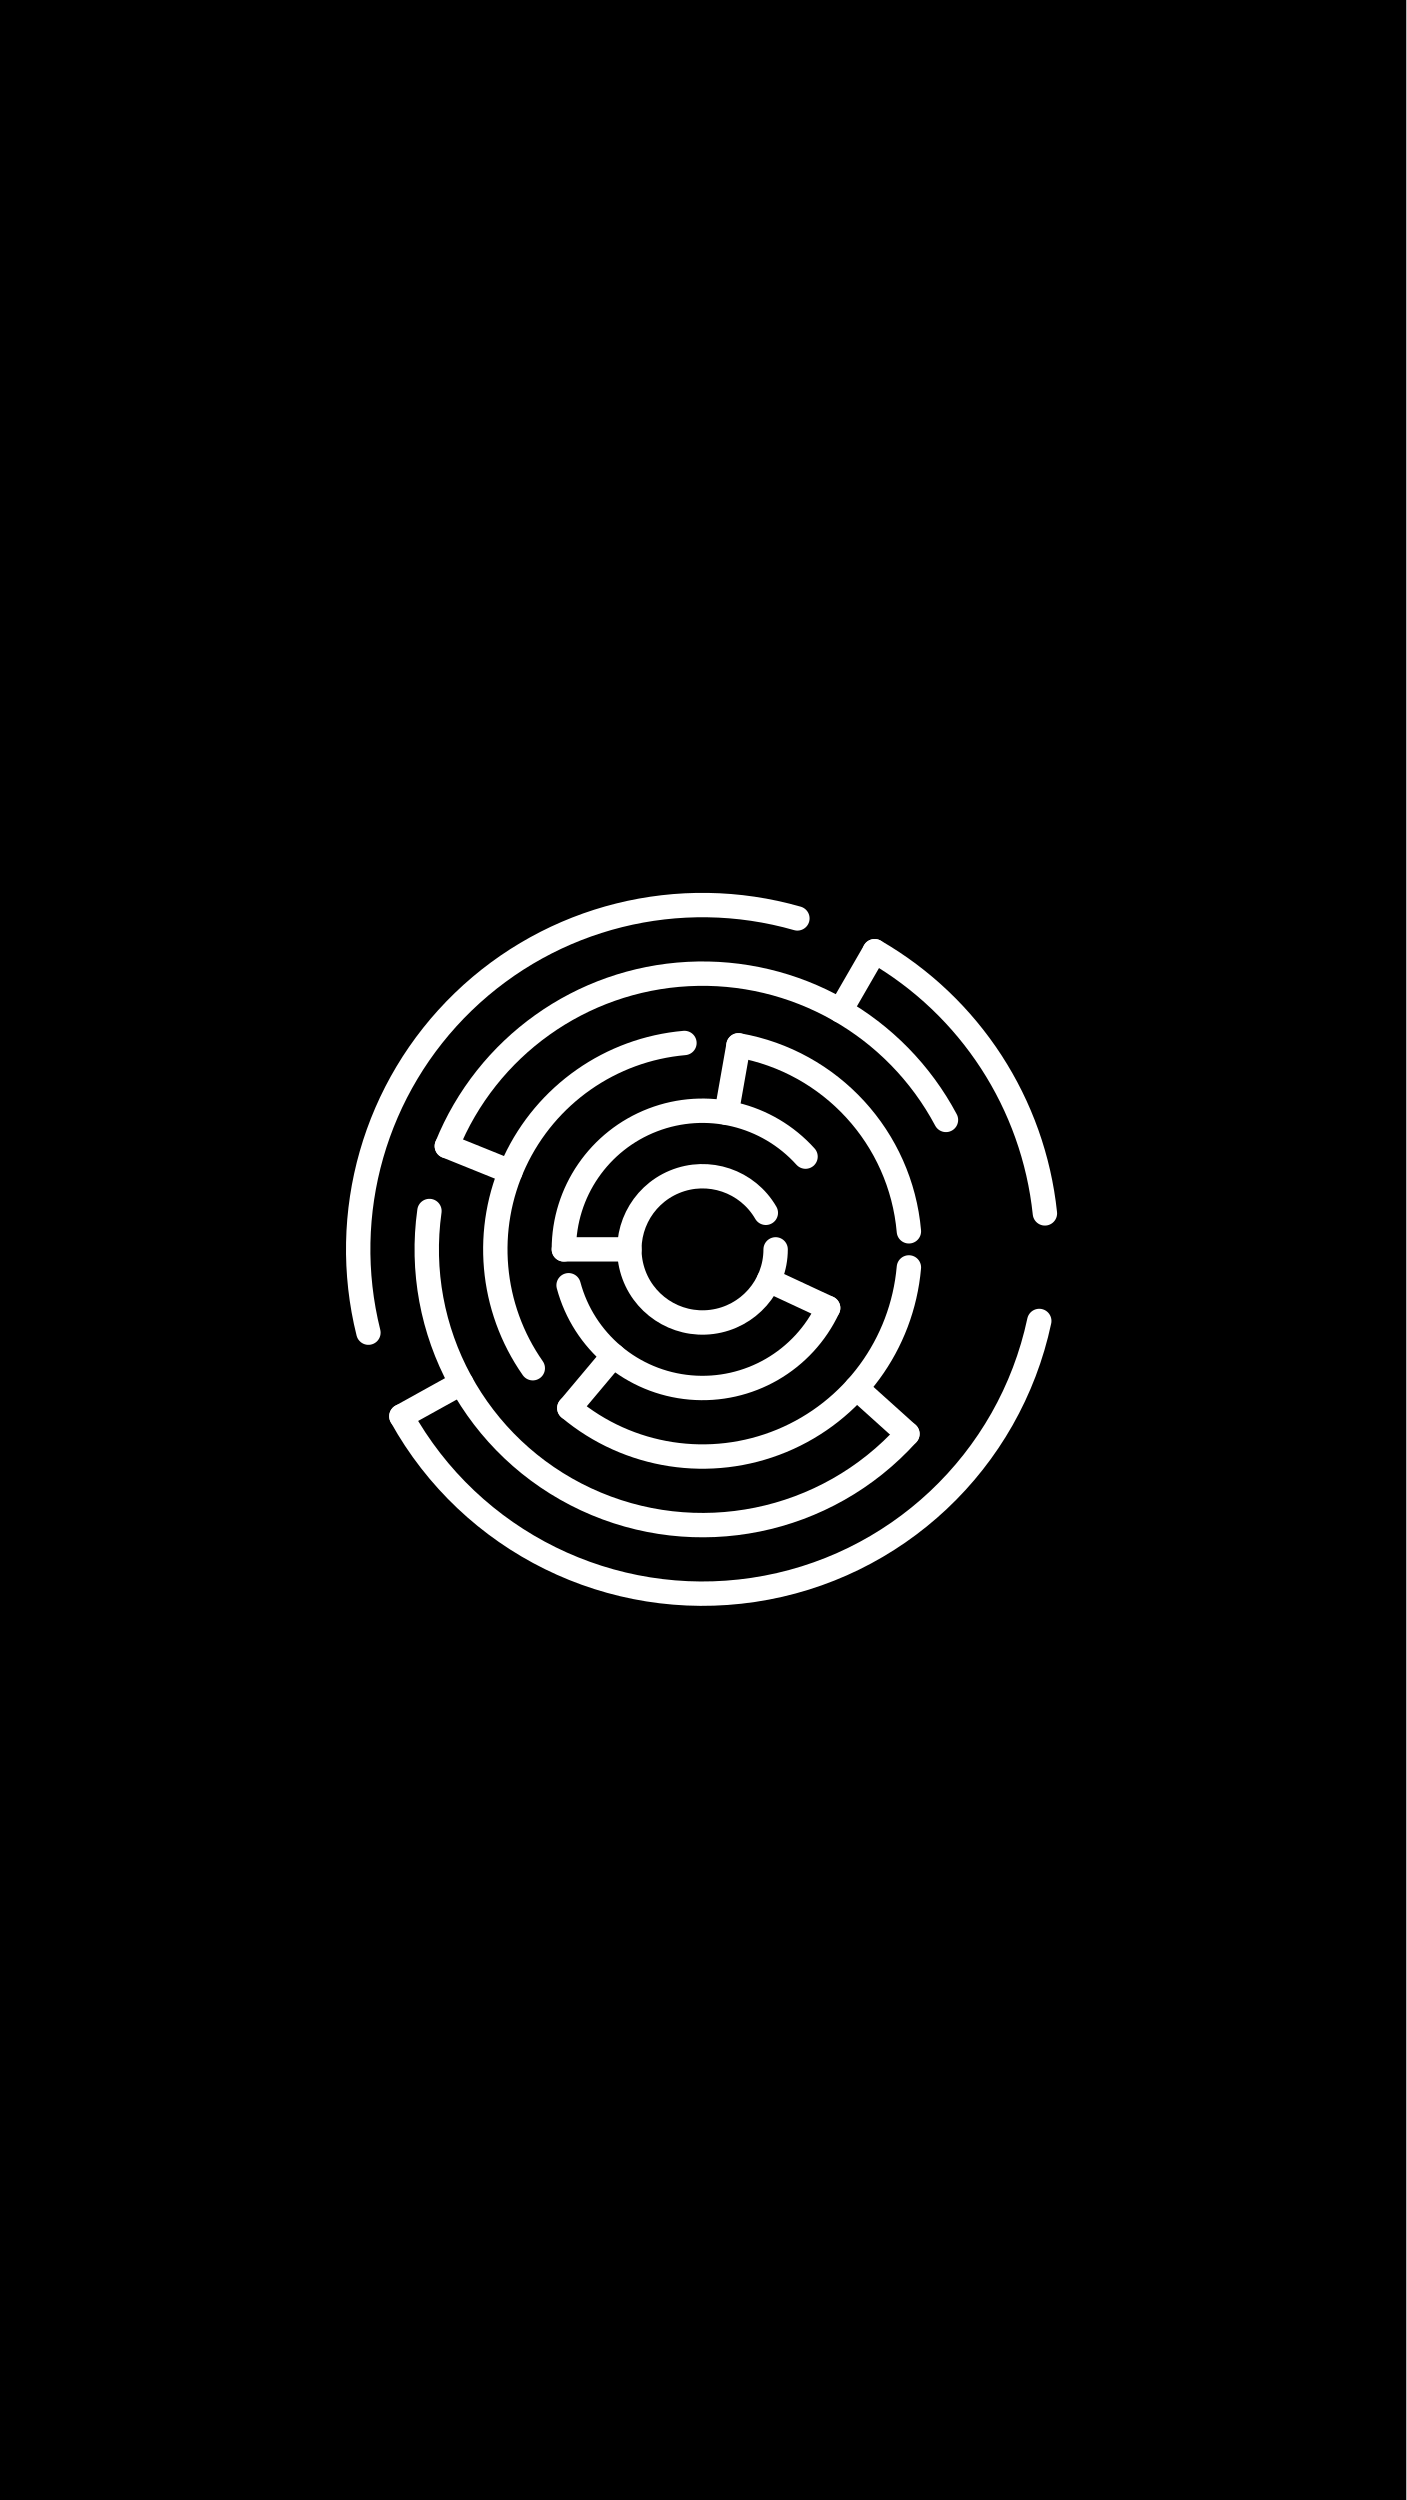
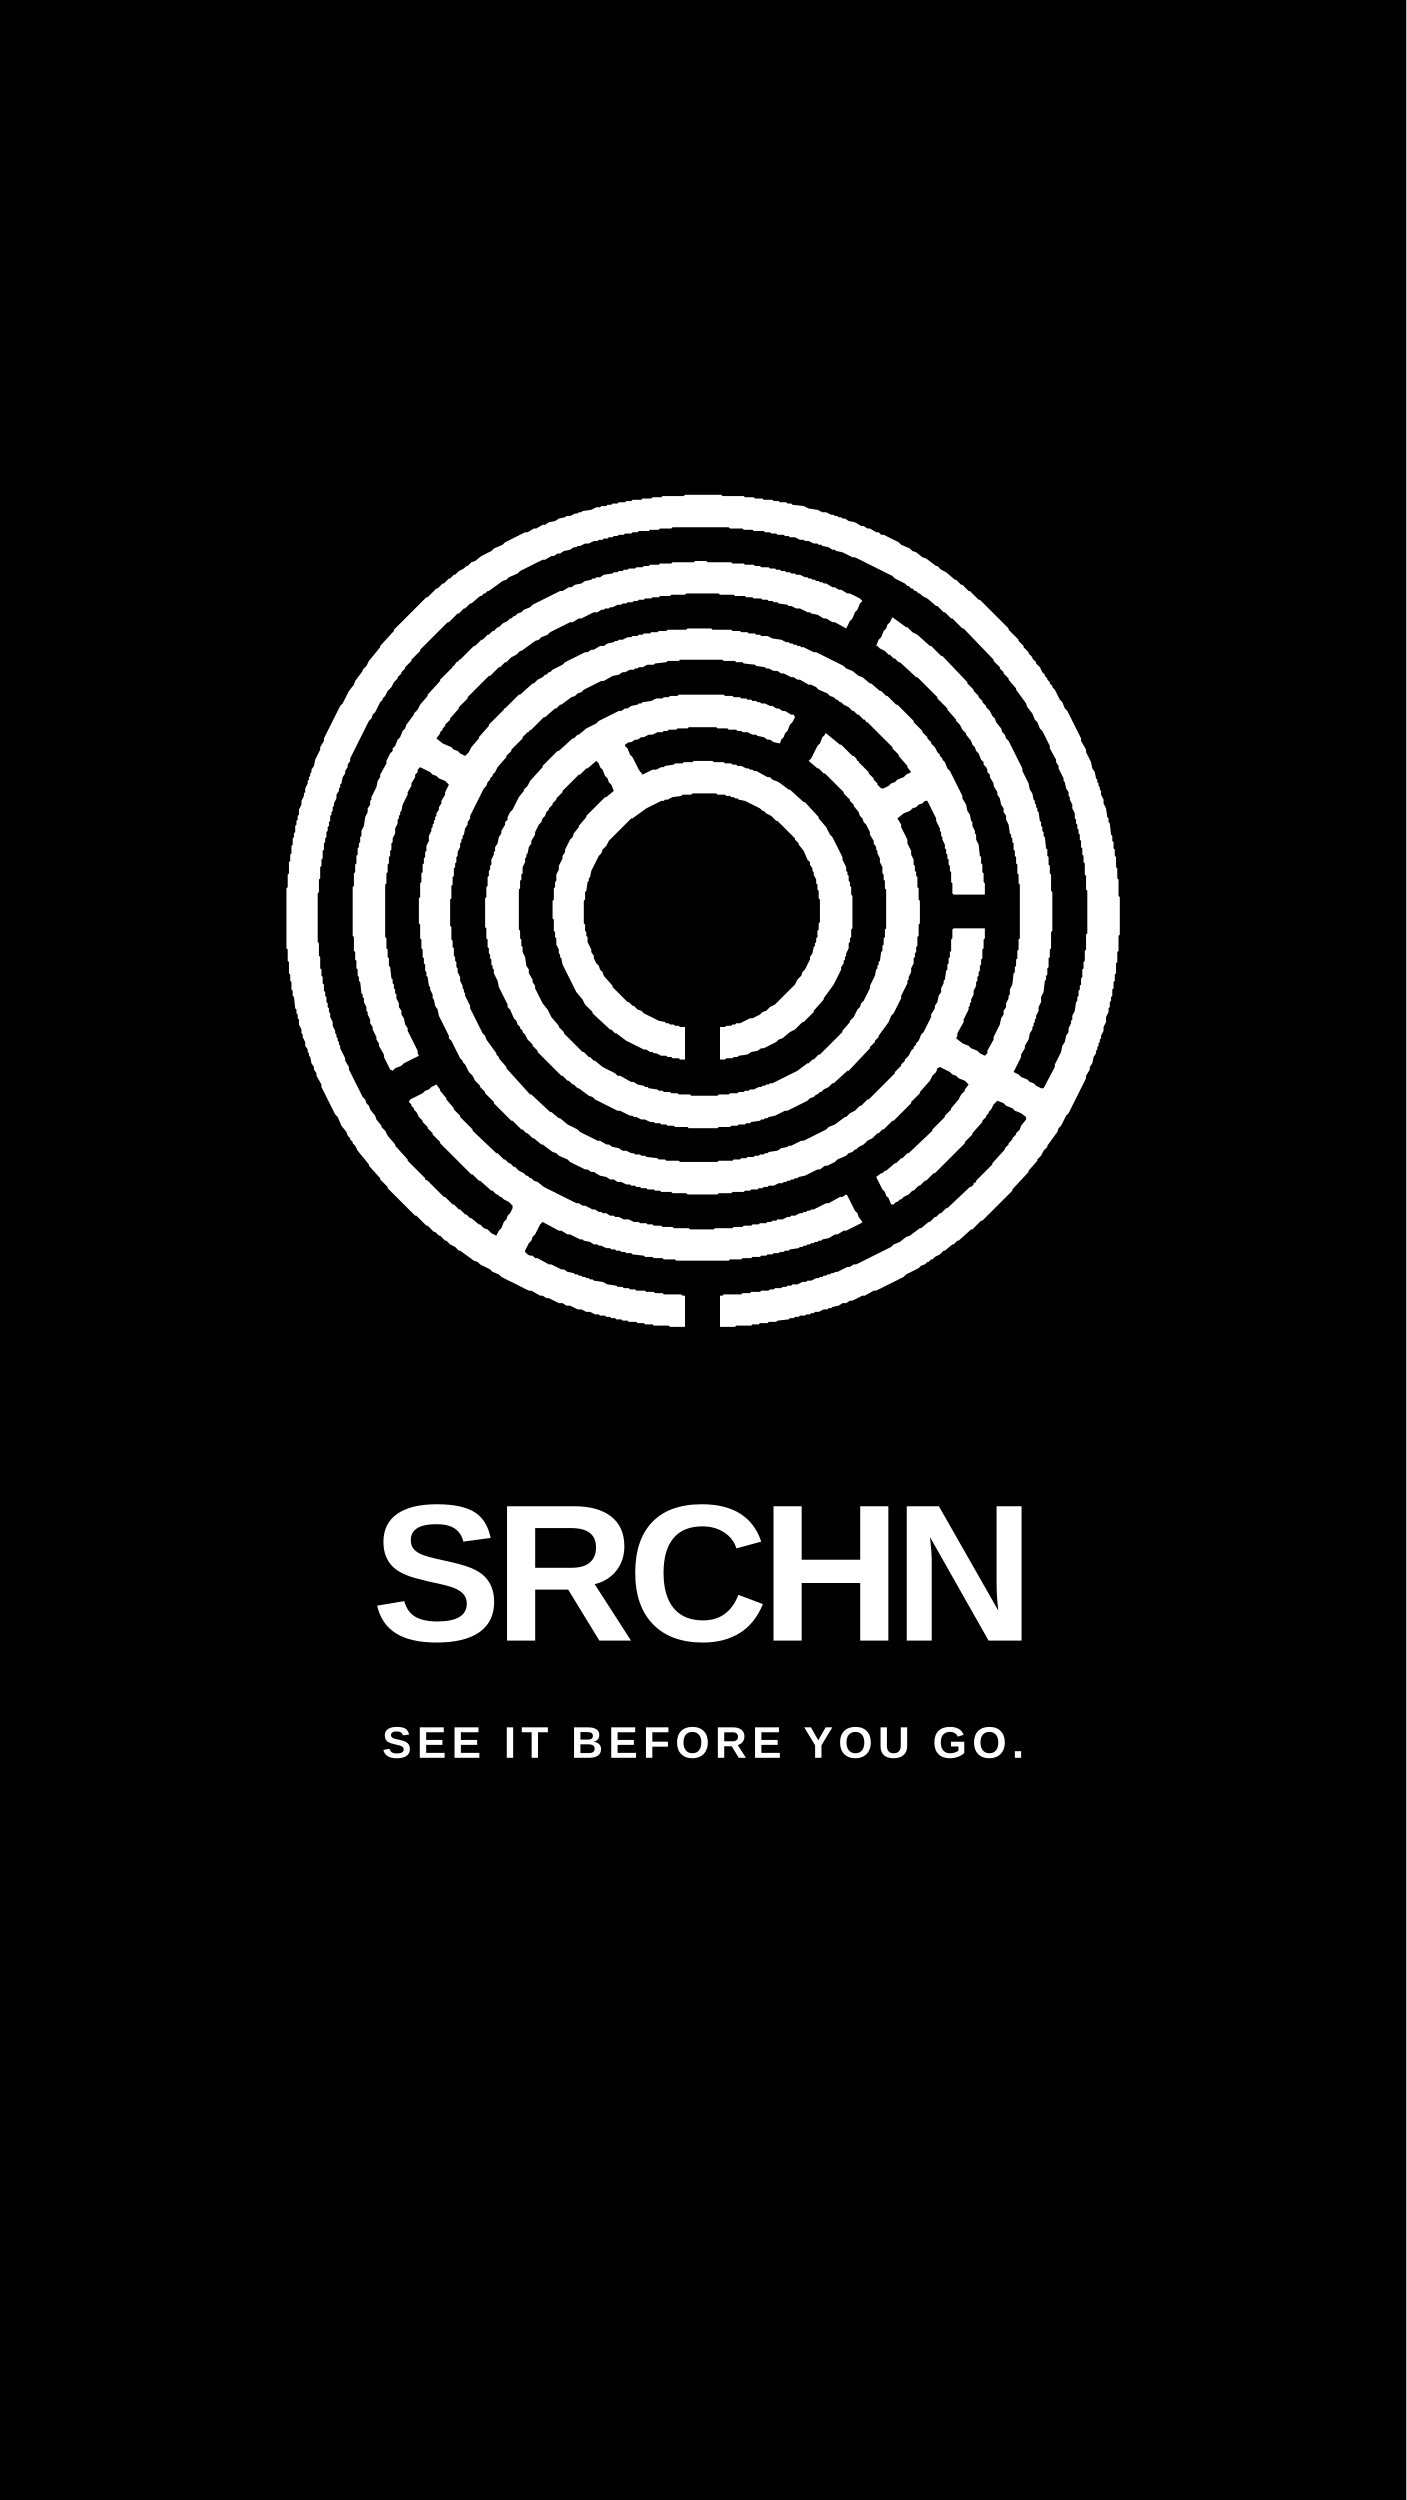
- <svg xmlns="http://www.w3.org/2000/svg" viewBox="0 0 1080 1920" width="1080" height="1920">
+ <svg xmlns="http://www.w3.org/2000/svg" width="1080" height="1920" viewBox="0 0 1080 1920">
  <rect width="1080" height="1920" fill="#000000" />
-   <g fill="none" stroke="#FFFFFF" stroke-width="16" stroke-linecap="round" stroke-linejoin="round" transform="translate(240 660) scale(1.17)">
-     <path d="M477.06,302.99 A226,226 0 0 1 58.34,365.57" />
-     <path d="M36.71,310.67 A226,226 0 0 1 318.29,38.75" />
-     <path d="M369.00,60.28 A226,226 0 0 1 480.76,232.38" />
-     <path d="M390.51,377.11 A181,181 0 0 1 76.76,230.81" />
-     <path d="M88.18,188.20 A181,181 0 0 1 415.81,171.03" />
-     <path d="M391.48,267.85 A136,136 0 0 1 168.58,360.18" />
-     <path d="M144.60,334.01 A136,136 0 0 1 244.15,120.52" />
-     <path d="M279.62,122.07 A136,136 0 0 1 391.48,244.15" />
-     <path d="M338.47,294.46 A91,91 0 0 1 168.10,279.55" />
-     <path d="M165.00,256.00 A91,91 0 0 1 323.63,195.11" />
-     <path d="M304.00,256.00 A48,48 0 1 1 297.57,232.00" />
-     <path d="M97.69,343.75 L58.34,365.57" />
-     <path d="M346.50,99.25 L369.00,60.28" />
-     <path d="M357.07,347.00 L390.51,377.11" />
-     <path d="M129.90,205.05 L88.18,188.20" />
-     <path d="M197.51,325.71 L168.58,360.18" />
-     <path d="M271.80,166.38 L279.62,122.07" />
-     <path d="M299.50,276.29 L338.47,294.46" />
-     <path d="M208.00,256.00 L165.00,256.00" />
+   <g transform="translate(220 380) scale(0.9595202)" fill="#FFFFFF" fill-rule="evenodd">
+     <path d="M301,1 L300,2 L293,2 L292,3 L285,3 L284,4 L277,4 L276,5 L272,5 L271,6 L266,6 L265,7 L261,7 L260,8 L257,8 L256,9 L252,9 L251,10 L248,10 L244,12 L237,13 L236,14 L234,14 L233,15 L231,15 L227,17 L224,17 L223,18 L218,19 L215,21 L210,22 L207,24 L205,24 L200,27 L198,27 L193,30 L191,30 L175,38 L173,40 L166,43 L164,45 L156,49 L151,53 L148,54 L145,57 L144,57 L142,59 L138,61 L135,64 L134,64 L131,67 L130,67 L126,71 L125,71 L121,75 L120,75 L113,82 L112,82 L86,108 L86,109 L75,121 L75,122 L66,133 L64,137 L61,140 L61,141 L55,149 L54,152 L50,157 L45,167 L43,169 L30,195 L30,197 L27,202 L27,204 L23,212 L22,217 L20,220 L20,222 L19,223 L19,225 L18,226 L18,228 L17,229 L17,231 L15,235 L15,238 L14,239 L14,241 L12,245 L12,248 L10,252 L10,256 L9,257 L9,260 L8,261 L8,264 L7,265 L7,270 L6,271 L6,274 L5,275 L5,280 L4,281 L4,287 L3,288 L3,293 L2,294 L2,303 L1,304 L1,314 L0,315 L0,363 L1,364 L1,373 L2,374 L2,383 L3,384 L3,389 L4,390 L4,396 L5,397 L5,401 L6,402 L7,411 L8,412 L8,415 L9,416 L9,419 L10,420 L10,424 L12,428 L12,431 L13,432 L13,434 L15,438 L15,441 L17,444 L17,446 L18,447 L18,449 L19,450 L20,455 L22,458 L22,460 L24,463 L24,465 L28,472 L28,474 L39,496 L41,498 L44,505 L48,510 L49,513 L51,515 L51,516 L53,518 L53,519 L55,521 L57,525 L66,536 L66,537 L75,547 L75,548 L81,554 L81,555 L103,577 L104,577 L112,585 L113,585 L118,590 L119,590 L122,593 L123,593 L127,597 L128,597 L131,600 L135,602 L138,605 L139,605 L150,613 L153,614 L155,616 L163,620 L165,622 L170,624 L172,626 L194,637 L196,637 L203,641 L205,641 L208,643 L210,643 L218,647 L221,647 L224,649 L227,649 L233,652 L236,652 L240,654 L243,654 L247,656 L250,656 L251,657 L255,657 L256,658 L259,658 L260,659 L263,659 L264,660 L268,660 L269,661 L273,661 L274,662 L280,662 L281,663 L286,663 L287,664 L293,664 L294,665 L306,665 L307,666 L319,666 L319,641 L317,641 L316,640 L302,640 L301,639 L295,639 L294,638 L288,638 L287,637 L280,637 L279,636 L275,636 L274,635 L270,635 L269,634 L265,634 L264,633 L257,632 L253,630 L246,629 L245,628 L243,628 L242,627 L240,627 L239,626 L237,626 L236,625 L234,625 L233,624 L231,624 L230,623 L225,622 L222,620 L220,620 L212,616 L210,616 L201,611 L199,611 L197,609 L195,609 L193,608 L191,606 L191,605 L194,599 L196,597 L197,594 L199,592 L203,584 L205,582 L218,589 L220,589 L225,592 L227,592 L235,596 L237,596 L238,597 L243,598 L246,600 L249,600 L250,601 L252,601 L256,603 L259,603 L260,604 L263,604 L264,605 L267,605 L268,606 L271,606 L272,607 L276,607 L277,608 L286,609 L287,610 L293,610 L294,611 L301,611 L302,612 L311,612 L312,613 L354,613 L355,612 L364,612 L365,611 L372,611 L373,610 L379,610 L380,609 L384,609 L385,608 L389,608 L390,607 L394,607 L395,606 L398,606 L399,605 L402,605 L403,604 L410,603 L411,602 L413,602 L414,601 L416,601 L417,600 L419,600 L420,599 L422,599 L423,598 L425,598 L426,597 L428,597 L429,596 L434,595 L439,592 L441,592 L446,589 L448,589 L460,583 L461,582 L458,578 L457,575 L455,573 L449,561 L448,560 L445,562 L443,562 L434,567 L432,567 L422,572 L420,572 L419,573 L417,573 L416,574 L414,574 L413,575 L411,575 L407,577 L404,577 L403,578 L401,578 L397,580 L393,580 L392,581 L389,581 L388,582 L385,582 L384,583 L379,583 L378,584 L373,584 L372,585 L366,585 L365,586 L358,586 L357,587 L343,587 L342,588 L323,588 L322,587 L310,587 L309,586 L301,586 L300,585 L294,585 L293,584 L289,584 L288,583 L283,583 L282,582 L278,582 L274,580 L270,580 L266,578 L263,578 L262,577 L259,577 L256,575 L253,575 L252,574 L250,574 L247,572 L245,572 L239,569 L237,569 L234,567 L232,567 L206,554 L201,550 L198,549 L196,547 L195,547 L193,545 L192,545 L190,543 L186,541 L183,538 L182,538 L179,535 L178,535 L175,532 L174,532 L169,527 L168,527 L149,509 L149,508 L139,498 L139,497 L134,492 L134,491 L128,484 L128,483 L123,477 L123,476 L120,472 L116,474 L114,476 L111,477 L109,479 L99,484 L98,486 L100,488 L100,489 L102,491 L102,492 L104,494 L106,498 L109,501 L109,502 L113,506 L113,507 L117,511 L117,512 L123,518 L123,519 L148,544 L149,544 L154,549 L155,549 L164,557 L165,557 L168,560 L169,560 L171,562 L172,562 L174,564 L178,566 L181,569 L181,571 L179,575 L177,577 L176,580 L174,582 L172,587 L170,589 L168,593 L164,591 L161,588 L158,587 L155,584 L154,584 L148,579 L147,579 L144,576 L143,576 L139,572 L138,572 L134,568 L133,568 L127,562 L126,562 L113,549 L111,548 L111,547 L97,533 L97,532 L87,521 L87,520 L81,513 L79,509 L76,506 L76,505 L72,500 L71,497 L67,492 L66,489 L64,487 L63,484 L61,482 L50,460 L50,458 L47,453 L47,451 L43,443 L43,441 L42,440 L42,438 L41,437 L41,435 L40,434 L40,432 L39,431 L39,429 L37,425 L37,422 L35,418 L35,415 L34,414 L34,411 L33,410 L33,407 L32,406 L32,402 L31,401 L31,398 L30,397 L30,392 L29,391 L29,386 L28,385 L28,380 L27,379 L27,370 L26,369 L26,359 L25,358 L25,319 L26,318 L26,308 L27,307 L27,298 L28,297 L28,292 L29,291 L29,285 L30,284 L30,279 L31,278 L31,275 L32,274 L32,270 L33,269 L33,266 L34,265 L34,262 L35,261 L35,257 L36,256 L36,254 L37,253 L37,250 L38,249 L38,247 L40,243 L40,240 L42,237 L42,235 L43,234 L43,232 L44,231 L45,226 L47,223 L47,221 L49,218 L49,216 L51,213 L51,211 L66,181 L68,179 L69,176 L71,174 L75,166 L77,164 L77,163 L79,161 L81,157 L84,154 L86,150 L89,147 L89,146 L92,143 L92,142 L95,139 L95,138 L100,133 L100,132 L107,125 L107,124 L129,102 L130,102 L137,95 L138,95 L142,91 L143,91 L147,87 L148,87 L155,81 L156,81 L158,79 L159,79 L161,77 L162,77 L173,69 L176,68 L178,66 L185,63 L187,61 L205,52 L207,52 L212,49 L214,49 L217,47 L219,47 L222,45 L227,44 L230,42 L232,42 L233,41 L235,41 L239,39 L242,39 L246,37 L249,37 L250,36 L253,36 L254,35 L257,35 L258,34 L261,34 L262,33 L265,33 L266,32 L270,32 L271,31 L276,31 L277,30 L281,30 L282,29 L290,29 L291,28 L298,28 L299,27 L308,27 L309,26 L354,26 L355,27 L365,27 L366,28 L373,28 L374,29 L382,29 L383,30 L387,30 L388,31 L392,31 L393,32 L398,32 L399,33 L402,33 L403,34 L407,34 L411,36 L414,36 L415,37 L418,37 L422,39 L425,39 L426,40 L428,40 L429,41 L434,42 L437,44 L439,44 L440,45 L445,46 L453,50 L455,50 L485,65 L487,67 L495,71 L497,73 L498,73 L500,75 L501,75 L503,77 L504,77 L506,79 L507,79 L509,81 L513,83 L520,89 L521,89 L526,94 L527,94 L532,99 L533,99 L541,107 L542,107 L566,132 L566,133 L571,138 L571,139 L574,142 L574,143 L578,147 L578,148 L584,155 L584,156 L592,167 L593,170 L597,175 L599,180 L601,182 L603,187 L605,189 L611,201 L611,203 L616,212 L616,214 L618,217 L618,219 L622,227 L622,229 L623,230 L624,235 L626,238 L626,241 L627,242 L627,244 L629,248 L629,251 L631,255 L631,259 L632,260 L632,263 L633,264 L633,267 L634,268 L634,271 L635,272 L635,276 L636,277 L636,282 L637,283 L637,288 L638,289 L638,294 L639,295 L639,304 L640,305 L640,316 L641,317 L641,351 L640,352 L640,364 L639,365 L639,373 L638,374 L638,379 L637,380 L637,386 L636,387 L636,392 L635,393 L635,396 L634,397 L634,401 L633,402 L633,405 L632,406 L631,413 L629,417 L629,420 L628,421 L628,423 L626,427 L626,430 L624,433 L623,438 L621,441 L620,446 L615,456 L615,458 L606,475 L604,475 L600,473 L598,471 L595,470 L593,468 L588,466 L586,464 L582,462 L588,450 L588,448 L591,443 L591,441 L594,436 L595,431 L597,428 L597,426 L598,425 L598,423 L599,422 L599,420 L600,419 L600,417 L602,413 L602,410 L604,406 L604,402 L606,398 L607,389 L608,388 L608,385 L609,384 L609,379 L610,378 L610,371 L611,370 L611,364 L612,363 L612,350 L613,349 L613,318 L612,317 L612,304 L611,303 L611,297 L610,296 L610,290 L609,289 L609,284 L608,283 L607,274 L606,273 L606,270 L605,269 L605,266 L604,265 L604,262 L603,261 L602,254 L601,253 L601,251 L600,250 L600,248 L599,247 L599,245 L598,244 L597,239 L595,236 L594,231 L589,221 L589,219 L578,197 L576,195 L575,192 L573,190 L572,187 L568,182 L567,179 L565,177 L563,173 L560,170 L560,169 L557,166 L557,165 L554,162 L554,161 L550,157 L550,156 L545,151 L545,150 L525,129 L524,129 L516,121 L515,121 L505,112 L501,110 L497,106 L496,106 L485,98 L483,102 L481,104 L480,107 L478,109 L476,114 L474,116 L472,121 L473,121 L475,123 L479,125 L482,128 L483,128 L486,131 L487,131 L490,134 L491,134 L504,146 L505,146 L521,162 L521,163 L529,171 L529,172 L536,180 L536,181 L539,184 L541,188 L544,191 L544,192 L548,197 L549,200 L551,202 L552,205 L554,207 L556,212 L558,214 L558,216 L560,218 L561,220 L561,222 L563,224 L563,226 L566,231 L566,233 L569,238 L569,240 L571,243 L572,248 L574,251 L574,254 L576,257 L576,260 L578,264 L579,271 L580,272 L580,274 L581,275 L581,278 L582,279 L582,284 L583,285 L583,289 L584,290 L584,295 L585,296 L585,303 L586,304 L586,311 L587,312 L587,355 L586,356 L586,364 L585,365 L585,371 L584,372 L584,377 L583,378 L583,382 L582,383 L581,392 L579,396 L579,400 L578,401 L578,403 L576,407 L576,410 L574,413 L574,416 L572,419 L571,424 L566,434 L566,436 L561,445 L561,447 L559,449 L555,447 L553,445 L548,443 L546,441 L541,439 L536,435 L537,433 L537,431 L542,422 L542,420 L546,412 L546,410 L547,409 L547,407 L548,406 L548,404 L550,400 L550,397 L552,393 L552,390 L553,389 L553,386 L554,385 L554,382 L555,381 L555,377 L556,376 L556,372 L557,371 L557,364 L558,363 L558,356 L559,355 L559,347 L534,347 L533,348 L533,355 L532,356 L532,365 L531,366 L531,370 L530,371 L530,375 L529,376 L529,380 L528,381 L527,388 L526,389 L526,391 L524,395 L524,398 L522,401 L521,406 L519,409 L519,411 L516,416 L516,418 L510,430 L508,432 L506,437 L504,439 L504,440 L502,442 L502,443 L500,445 L498,449 L495,452 L495,453 L492,456 L492,457 L487,462 L487,463 L466,484 L465,484 L460,489 L459,489 L455,493 L451,495 L448,498 L447,498 L439,504 L434,506 L432,508 L414,517 L412,517 L404,521 L402,521 L401,522 L396,523 L393,525 L386,526 L385,527 L383,527 L382,528 L379,528 L378,529 L375,529 L374,530 L369,530 L368,531 L364,531 L363,532 L358,532 L357,533 L346,533 L345,534 L315,534 L314,533 L304,533 L303,532 L298,532 L297,531 L288,530 L287,529 L284,529 L283,528 L279,528 L278,527 L276,527 L272,525 L269,525 L266,523 L261,522 L258,520 L256,520 L251,517 L249,517 L235,510 L233,508 L225,504 L219,499 L218,499 L212,494 L211,494 L196,480 L195,480 L176,459 L176,458 L170,451 L170,450 L168,448 L168,447 L160,436 L159,433 L157,431 L147,411 L147,409 L143,401 L143,399 L142,398 L142,396 L141,395 L141,393 L139,389 L139,386 L137,382 L137,379 L136,378 L136,374 L135,373 L135,370 L134,369 L134,363 L133,362 L133,357 L132,356 L132,346 L131,345 L131,324 L132,323 L132,313 L133,312 L133,306 L134,305 L134,299 L135,298 L135,295 L136,294 L136,290 L137,289 L137,286 L139,282 L139,279 L140,278 L140,276 L141,275 L141,273 L142,272 L143,267 L145,264 L145,262 L147,259 L147,257 L158,235 L160,233 L161,230 L163,228 L163,227 L165,225 L165,224 L167,222 L169,218 L176,210 L176,209 L180,205 L180,204 L189,195 L189,194 L193,190 L194,190 L194,189 L196,188 L206,178 L207,178 L215,171 L216,171 L219,168 L220,168 L228,162 L231,161 L233,159 L236,158 L238,156 L252,149 L254,149 L261,145 L266,144 L269,142 L271,142 L275,140 L278,140 L279,139 L281,139 L282,138 L285,138 L289,136 L294,136 L295,135 L304,134 L305,133 L314,133 L315,132 L349,132 L350,133 L359,133 L360,134 L365,134 L366,135 L375,136 L376,137 L383,138 L384,139 L386,139 L390,141 L393,141 L396,143 L398,143 L404,146 L406,146 L409,148 L411,148 L418,152 L420,152 L424,154 L426,156 L433,159 L435,161 L438,162 L440,164 L441,164 L443,166 L444,166 L446,168 L450,170 L453,173 L454,173 L457,176 L458,176 L462,180 L463,180 L464,182 L465,182 L485,202 L485,203 L490,208 L490,209 L497,217 L497,218 L500,222 L496,224 L494,226 L489,228 L487,230 L484,231 L482,233 L478,235 L476,235 L473,232 L473,231 L470,228 L470,227 L466,223 L466,222 L458,214 L458,213 L457,213 L456,211 L454,209 L453,209 L444,200 L443,200 L432,191 L431,191 L431,192 L429,194 L427,199 L425,201 L420,211 L418,213 L425,219 L426,219 L430,223 L431,223 L446,238 L446,239 L451,244 L451,245 L454,248 L454,249 L458,254 L459,257 L461,259 L462,262 L464,264 L467,270 L467,272 L470,277 L470,279 L472,282 L472,284 L473,285 L473,287 L475,291 L475,294 L477,298 L477,303 L478,304 L478,308 L479,309 L479,315 L480,316 L480,347 L479,348 L479,354 L478,355 L478,360 L477,361 L477,365 L476,366 L475,373 L474,374 L474,376 L473,377 L473,379 L472,380 L471,385 L467,393 L467,395 L462,405 L460,407 L459,410 L457,412 L454,418 L451,421 L451,422 L445,429 L445,430 L427,448 L426,448 L422,452 L421,452 L418,455 L417,455 L409,461 L389,471 L387,471 L386,472 L384,472 L383,473 L381,473 L380,474 L378,474 L374,476 L371,476 L370,477 L367,477 L366,478 L362,478 L361,479 L355,479 L354,480 L346,480 L345,481 L324,481 L323,480 L314,480 L313,479 L308,479 L307,478 L302,478 L301,477 L298,477 L297,476 L290,475 L289,474 L287,474 L286,473 L281,472 L278,470 L276,470 L267,465 L265,465 L263,463 L253,458 L247,453 L246,453 L243,450 L242,450 L238,446 L237,446 L222,431 L222,430 L218,426 L218,425 L212,418 L209,412 L205,407 L199,395 L199,393 L197,390 L197,388 L194,383 L194,380 L192,377 L191,370 L189,366 L189,362 L188,361 L188,356 L187,355 L187,349 L186,348 L186,316 L187,315 L187,309 L188,308 L188,304 L189,303 L189,298 L191,294 L191,291 L192,290 L192,288 L193,287 L194,282 L196,279 L196,277 L199,272 L199,270 L202,264 L204,262 L205,259 L207,257 L208,254 L210,252 L210,251 L213,248 L213,247 L216,244 L216,243 L221,238 L221,237 L234,224 L235,224 L240,219 L241,219 L248,213 L250,215 L251,218 L253,220 L255,225 L257,227 L258,230 L260,232 L262,237 L256,242 L255,242 L240,257 L240,258 L234,265 L234,266 L230,271 L229,274 L227,276 L223,284 L223,286 L221,289 L221,291 L218,297 L218,300 L216,304 L216,309 L215,310 L215,314 L214,315 L214,324 L213,325 L213,339 L214,340 L214,349 L215,350 L215,354 L216,355 L216,360 L218,364 L218,367 L219,368 L219,370 L220,371 L221,376 L232,398 L237,404 L239,408 L245,414 L245,415 L259,428 L260,428 L263,431 L264,431 L272,437 L286,444 L288,444 L291,446 L293,446 L294,447 L296,447 L300,449 L304,449 L305,450 L308,450 L309,451 L314,451 L315,452 L319,452 L319,426 L315,426 L314,425 L311,425 L310,424 L307,424 L306,423 L304,423 L303,422 L298,421 L286,415 L284,413 L281,412 L278,409 L277,409 L274,406 L273,406 L261,394 L261,393 L254,385 L253,382 L251,380 L250,377 L248,375 L246,371 L246,369 L244,366 L244,364 L241,358 L241,354 L240,353 L240,350 L239,349 L239,344 L238,343 L238,325 L239,324 L239,318 L240,317 L241,310 L242,309 L242,307 L243,306 L244,301 L250,289 L252,287 L253,284 L256,281 L258,277 L276,259 L277,259 L288,251 L300,245 L302,245 L303,244 L305,244 L309,242 L316,241 L317,240 L324,240 L325,239 L344,239 L345,240 L351,240 L352,241 L355,241 L356,242 L358,242 L359,243 L361,243 L362,244 L367,245 L379,251 L381,253 L382,253 L384,255 L388,257 L392,261 L393,261 L407,275 L407,276 L410,279 L410,280 L414,285 L417,292 L419,294 L419,296 L421,299 L421,301 L422,302 L422,304 L424,308 L424,311 L425,312 L425,316 L426,317 L426,323 L427,324 L427,342 L426,343 L426,348 L425,349 L425,354 L424,355 L424,358 L423,359 L423,361 L422,362 L421,367 L419,370 L419,372 L415,380 L413,382 L412,385 L409,388 L407,392 L391,408 L387,410 L384,413 L381,414 L379,416 L373,419 L371,419 L363,423 L360,423 L359,424 L357,424 L356,425 L352,425 L351,426 L347,426 L347,452 L351,452 L352,451 L357,451 L358,450 L361,450 L362,449 L369,448 L372,446 L377,445 L380,443 L382,443 L392,438 L394,436 L397,435 L403,430 L407,428 L413,422 L414,422 L422,414 L422,413 L430,404 L430,403 L438,392 L444,380 L444,378 L446,375 L446,373 L447,372 L447,370 L448,369 L448,367 L450,363 L450,359 L451,358 L451,355 L452,354 L452,348 L453,347 L453,321 L452,320 L452,314 L451,313 L451,310 L450,309 L450,305 L449,304 L449,302 L448,301 L448,298 L445,292 L445,290 L437,274 L435,272 L432,266 L426,259 L426,258 L415,246 L414,246 L403,236 L402,236 L394,230 L389,228 L387,226 L385,226 L376,221 L374,221 L373,220 L371,220 L370,219 L368,219 L364,217 L361,217 L360,216 L357,216 L356,215 L351,215 L350,214 L342,214 L341,213 L326,213 L325,214 L318,214 L317,215 L311,215 L310,216 L303,217 L302,218 L300,218 L296,220 L293,220 L285,224 L282,220 L277,210 L275,208 L273,203 L271,201 L271,200 L274,198 L276,198 L279,196 L281,196 L284,194 L286,194 L290,192 L293,192 L297,190 L301,190 L302,189 L305,189 L306,188 L312,188 L313,187 L321,187 L322,186 L344,186 L345,187 L353,187 L354,188 L360,188 L361,189 L364,189 L365,190 L369,190 L373,192 L376,192 L377,193 L382,194 L385,196 L387,196 L390,198 L395,199 L396,196 L398,194 L399,191 L401,189 L403,184 L405,182 L407,178 L406,176 L404,176 L399,173 L397,173 L394,171 L392,171 L389,169 L387,169 L383,167 L380,167 L379,166 L377,166 L376,165 L373,165 L372,164 L369,164 L368,163 L364,163 L363,162 L358,162 L357,161 L351,161 L350,160 L314,160 L313,161 L307,161 L306,162 L302,162 L301,163 L296,163 L292,165 L285,166 L284,167 L282,167 L281,168 L276,169 L273,171 L271,171 L268,173 L266,173 L250,181 L248,183 L240,187 L234,192 L233,192 L230,195 L229,195 L218,205 L217,205 L205,217 L205,218 L195,229 L193,233 L190,236 L190,237 L186,242 L181,252 L179,254 L177,258 L177,260 L175,262 L175,264 L172,269 L172,271 L170,274 L169,279 L167,282 L167,285 L166,286 L166,288 L164,292 L164,296 L163,297 L163,300 L162,301 L162,305 L161,306 L161,313 L160,314 L160,322 L159,323 L159,346 L160,347 L160,355 L161,356 L161,362 L162,363 L162,367 L163,368 L163,371 L164,372 L164,376 L165,377 L165,379 L166,380 L166,383 L169,389 L170,394 L177,408 L177,410 L179,412 L182,419 L184,421 L185,424 L187,426 L187,427 L189,429 L189,430 L191,432 L193,436 L197,440 L197,441 L201,445 L201,446 L220,465 L221,465 L225,469 L226,469 L229,472 L230,472 L233,475 L234,475 L242,481 L245,482 L247,484 L265,493 L267,493 L275,497 L277,497 L278,498 L280,498 L284,500 L287,500 L291,502 L294,502 L295,503 L299,503 L300,504 L304,504 L305,505 L310,505 L311,506 L321,506 L322,507 L345,507 L346,506 L355,506 L356,505 L361,505 L362,504 L367,504 L368,503 L371,503 L372,502 L379,501 L380,500 L382,500 L383,499 L385,499 L386,498 L391,497 L399,493 L401,493 L417,485 L419,483 L422,482 L424,480 L425,480 L427,478 L428,478 L430,476 L434,474 L437,471 L438,471 L449,461 L450,461 L467,443 L467,442 L471,438 L471,437 L474,434 L474,433 L482,422 L484,417 L486,415 L492,403 L492,401 L497,391 L497,389 L498,388 L498,386 L500,382 L500,379 L502,375 L502,371 L503,370 L503,367 L504,366 L504,362 L505,361 L505,354 L506,353 L506,344 L507,343 L507,325 L506,324 L506,315 L505,314 L505,306 L504,305 L504,302 L503,301 L503,297 L502,296 L502,292 L500,288 L500,285 L497,279 L497,276 L492,266 L492,264 L489,259 L494,255 L499,253 L501,251 L504,250 L506,248 L509,247 L511,245 L513,245 L520,259 L520,261 L523,267 L523,269 L524,270 L524,273 L525,274 L525,276 L527,280 L527,283 L528,284 L528,287 L529,288 L529,291 L530,292 L530,296 L531,297 L531,301 L532,302 L532,310 L533,311 L533,319 L534,320 L559,320 L559,311 L558,310 L558,303 L557,302 L557,296 L556,295 L556,290 L555,289 L554,280 L552,276 L552,272 L551,271 L551,269 L549,265 L549,262 L548,261 L547,256 L545,253 L544,248 L541,243 L541,241 L531,221 L529,219 L527,214 L525,212 L525,211 L523,209 L523,208 L521,206 L519,202 L516,199 L516,198 L513,195 L513,194 L509,190 L509,189 L502,182 L502,181 L489,168 L488,168 L481,161 L480,161 L476,157 L475,157 L468,151 L467,151 L461,146 L458,145 L453,141 L448,139 L446,137 L424,126 L422,126 L414,122 L412,122 L411,121 L409,121 L408,120 L406,120 L405,119 L403,119 L402,118 L400,118 L396,116 L389,115 L385,113 L380,113 L379,112 L376,112 L375,111 L370,111 L369,110 L364,110 L363,109 L357,109 L356,108 L341,108 L340,107 L321,107 L320,108 L305,108 L304,109 L298,109 L297,110 L292,110 L291,111 L286,111 L285,112 L282,112 L281,113 L277,113 L276,114 L273,114 L269,116 L266,116 L265,117 L263,117 L262,118 L257,119 L254,121 L251,121 L246,124 L244,124 L241,126 L239,126 L223,134 L221,136 L213,140 L211,142 L210,142 L208,144 L207,144 L205,146 L201,148 L198,151 L197,151 L187,160 L186,160 L175,171 L174,171 L174,172 L162,184 L162,185 L154,194 L154,195 L148,202 L146,206 L143,209 L139,207 L137,205 L134,204 L132,202 L125,199 L120,195 L123,191 L123,190 L125,188 L125,187 L127,185 L127,184 L131,180 L131,179 L138,171 L138,170 L145,163 L145,162 L162,145 L163,145 L170,138 L171,138 L175,134 L176,134 L180,130 L184,128 L187,125 L188,125 L199,117 L202,116 L204,114 L209,112 L211,110 L227,102 L229,102 L234,99 L236,99 L246,94 L249,94 L252,92 L254,92 L255,91 L258,91 L259,90 L261,90 L265,88 L268,88 L269,87 L272,87 L273,86 L277,86 L278,85 L281,85 L282,84 L286,84 L287,83 L292,83 L293,82 L298,82 L299,81 L307,81 L308,80 L319,80 L320,79 L346,79 L347,80 L358,80 L359,81 L367,81 L368,82 L373,82 L374,83 L380,83 L381,84 L385,84 L386,85 L389,85 L390,86 L393,86 L394,87 L401,88 L402,89 L404,89 L408,91 L411,91 L417,94 L419,94 L420,95 L425,96 L430,99 L432,99 L437,102 L439,102 L448,107 L451,101 L453,99 L455,94 L457,92 L459,87 L461,85 L459,83 L451,79 L449,79 L444,76 L442,76 L439,74 L437,74 L432,71 L430,71 L429,70 L427,70 L426,69 L424,69 L423,68 L421,68 L420,67 L418,67 L417,66 L415,66 L411,64 L408,64 L407,63 L404,63 L403,62 L400,62 L399,61 L396,61 L395,60 L392,60 L391,59 L387,59 L386,58 L380,58 L379,57 L375,57 L374,56 L367,56 L366,55 L357,55 L356,54 L337,54 L336,53 L327,53 L326,54 L309,54 L308,55 L299,55 L298,56 L291,56 L290,57 L286,57 L285,58 L280,58 L279,59 L274,59 L273,60 L270,60 L269,61 L266,61 L265,62 L262,62 L261,63 L254,64 L251,66 L248,66 L247,67 L245,67 L244,68 L239,69 L236,71 L231,72 L228,74 L226,74 L221,77 L219,77 L197,88 L195,90 L190,92 L188,94 L185,95 L183,97 L182,97 L180,99 L179,99 L177,101 L173,103 L170,106 L169,106 L166,109 L165,109 L162,112 L161,112 L157,116 L156,116 L151,121 L150,121 L139,132 L138,132 L138,133 L136,134 L134,137 L133,137 L133,138 L123,148 L123,149 L113,160 L113,161 L107,168 L105,172 L102,175 L102,176 L96,184 L95,187 L93,189 L91,194 L89,196 L87,201 L85,203 L85,205 L83,207 L80,213 L80,215 L75,224 L75,226 L73,229 L72,234 L68,242 L68,244 L67,245 L67,248 L65,251 L65,254 L63,258 L62,265 L60,269 L60,273 L59,274 L59,278 L58,279 L58,282 L57,283 L57,288 L56,289 L56,295 L55,296 L55,302 L54,303 L54,313 L53,314 L53,353 L54,354 L54,365 L55,366 L55,372 L56,373 L56,379 L57,380 L57,385 L58,386 L58,389 L59,390 L60,399 L61,400 L61,402 L62,403 L62,406 L64,410 L64,413 L65,414 L65,416 L67,420 L67,423 L69,426 L69,428 L72,434 L72,436 L74,439 L74,441 L78,448 L78,450 L83,460 L85,461 L87,459 L92,457 L94,455 L106,449 L105,447 L105,445 L97,429 L97,427 L95,424 L94,419 L92,416 L92,413 L90,410 L90,407 L88,403 L88,400 L87,399 L87,396 L86,395 L86,392 L85,391 L85,388 L84,387 L83,378 L82,377 L82,371 L81,370 L81,364 L80,363 L80,355 L79,354 L79,312 L80,311 L80,303 L81,302 L81,296 L82,295 L82,290 L83,289 L83,285 L84,284 L84,279 L85,278 L85,275 L87,271 L87,267 L89,263 L89,260 L90,259 L90,257 L91,256 L91,254 L92,253 L93,248 L97,240 L97,238 L100,233 L100,231 L103,226 L103,224 L105,222 L105,220 L107,218 L115,222 L117,224 L120,225 L122,227 L127,229 L130,232 L127,238 L127,240 L124,245 L124,247 L122,250 L122,252 L120,255 L120,257 L119,258 L119,260 L118,261 L118,263 L117,264 L117,266 L116,267 L116,269 L114,273 L114,277 L112,281 L112,285 L111,286 L111,290 L110,291 L110,295 L109,296 L109,302 L108,303 L108,310 L107,311 L107,322 L106,323 L106,343 L107,344 L107,355 L108,356 L108,363 L109,364 L109,370 L110,371 L110,375 L111,376 L111,381 L112,382 L112,385 L113,386 L114,393 L115,394 L115,396 L117,400 L117,403 L118,404 L119,409 L121,412 L122,417 L130,433 L130,435 L132,437 L139,451 L141,453 L141,454 L143,456 L146,462 L149,465 L151,469 L155,473 L155,474 L159,478 L159,479 L166,486 L166,487 L180,501 L181,501 L188,508 L189,508 L192,511 L193,511 L197,515 L198,515 L204,520 L205,520 L213,526 L216,527 L218,529 L225,532 L227,534 L239,540 L241,540 L244,542 L246,542 L251,545 L256,546 L259,548 L262,548 L265,550 L268,550 L272,552 L275,552 L276,553 L279,553 L280,554 L283,554 L284,555 L288,555 L289,556 L294,556 L295,557 L299,557 L300,558 L308,558 L309,559 L320,559 L321,560 L345,560 L346,559 L356,559 L357,558 L366,558 L367,557 L371,557 L372,556 L377,556 L378,555 L381,555 L382,554 L385,554 L386,553 L390,553 L394,551 L397,551 L398,550 L400,550 L401,549 L403,549 L404,548 L406,548 L407,547 L409,547 L410,546 L415,545 L425,540 L427,540 L431,537 L433,537 L439,534 L441,532 L448,529 L450,527 L453,526 L455,524 L456,524 L458,522 L462,520 L465,517 L469,515 L473,511 L474,511 L477,508 L478,508 L485,501 L486,501 L500,487 L500,486 L507,479 L507,478 L515,469 L517,465 L520,462 L521,459 L523,458 L531,462 L533,464 L536,465 L538,467 L543,469 L546,472 L543,476 L543,477 L540,480 L538,484 L532,491 L532,492 L527,497 L527,498 L517,508 L517,509 L498,527 L497,527 L493,531 L492,531 L488,535 L487,535 L480,541 L479,541 L477,543 L476,543 L472,546 L477,556 L479,558 L480,561 L482,563 L484,568 L486,568 L488,566 L489,566 L491,564 L492,564 L494,562 L498,560 L501,557 L502,557 L506,553 L507,553 L511,549 L512,549 L518,543 L519,543 L543,519 L543,518 L549,512 L549,511 L557,502 L557,501 L560,498 L560,497 L562,495 L562,494 L564,492 L566,488 L569,485 L574,487 L576,489 L581,491 L583,493 L588,495 L592,498 L592,500 L588,505 L587,508 L584,511 L584,512 L581,515 L581,516 L578,519 L578,520 L575,523 L575,524 L565,535 L565,536 L552,549 L552,550 L550,551 L550,552 L548,554 L547,554 L529,571 L528,571 L524,575 L523,575 L520,578 L519,578 L515,582 L514,582 L508,587 L507,587 L499,593 L496,594 L491,598 L486,600 L484,602 L456,616 L454,616 L451,618 L449,618 L441,622 L439,622 L438,623 L436,623 L435,624 L433,624 L432,625 L430,625 L429,626 L427,626 L426,627 L424,627 L420,629 L417,629 L416,630 L413,630 L409,632 L405,632 L404,633 L401,633 L400,634 L397,634 L396,635 L391,635 L390,636 L387,636 L386,637 L380,637 L379,638 L372,638 L371,639 L365,639 L364,640 L350,640 L349,641 L347,641 L347,666 L359,666 L360,665 L372,665 L373,664 L378,664 L379,663 L385,663 L386,662 L392,662 L393,661 L402,660 L403,659 L406,659 L407,658 L410,658 L411,657 L415,657 L416,656 L419,656 L420,655 L422,655 L423,654 L426,654 L430,652 L433,652 L434,651 L436,651 L437,650 L442,649 L445,647 L448,647 L451,645 L453,645 L461,641 L463,641 L470,637 L472,637 L494,626 L496,624 L506,619 L508,617 L511,616 L513,614 L514,614 L516,612 L517,612 L519,610 L523,608 L526,605 L527,605 L533,600 L534,600 L537,597 L538,597 L548,588 L549,588 L556,581 L557,581 L581,557 L581,556 L594,542 L594,541 L601,533 L601,532 L604,529 L606,525 L609,522 L609,521 L617,510 L618,507 L620,505 L624,497 L626,495 L640,467 L640,465 L643,460 L643,458 L645,455 L646,450 L648,447 L648,445 L649,444 L649,442 L650,441 L650,439 L651,438 L651,436 L652,435 L652,433 L654,429 L654,426 L656,422 L656,418 L658,414 L658,411 L659,410 L659,406 L660,405 L660,402 L661,401 L661,396 L662,395 L662,390 L663,389 L663,384 L664,383 L664,375 L665,374 L665,366 L666,365 L666,353 L667,352 L667,322 L666,321 L666,308 L665,307 L665,299 L664,298 L664,290 L663,289 L663,284 L662,283 L662,278 L661,277 L661,273 L660,272 L659,263 L658,262 L658,259 L657,258 L656,251 L654,247 L654,244 L652,240 L652,237 L651,236 L651,234 L650,233 L650,231 L649,230 L649,228 L648,227 L647,222 L645,219 L644,214 L640,206 L640,204 L636,197 L636,195 L625,173 L623,171 L621,166 L619,164 L615,156 L613,154 L613,153 L611,151 L611,150 L609,148 L609,147 L607,145 L607,144 L605,142 L603,138 L600,135 L600,134 L597,131 L597,130 L594,127 L594,126 L590,122 L590,121 L586,117 L586,116 L578,108 L578,107 L555,84 L554,84 L547,77 L546,77 L541,72 L540,72 L536,68 L535,68 L528,62 L524,60 L521,57 L520,57 L512,51 L509,50 L504,46 L501,45 L499,43 L492,40 L490,38 L478,32 L476,32 L474,30 L472,30 L467,27 L465,27 L462,25 L460,25 L455,22 L450,21 L447,19 L445,19 L444,18 L442,18 L441,17 L439,17 L438,16 L436,16 L432,14 L429,14 L425,12 L418,11 L414,9 L405,8 L404,7 L401,7 L400,6 L395,6 L394,5 L390,5 L389,4 L382,4 L381,3 L375,3 L374,2 L367,2 L366,1 L349,1 L348,0 L319,0 L318,1 Z" />
  </g>
+   <text x="540" y="1260" text-anchor="middle" font-family="Plus Jakarta Sans,Arial,sans-serif" font-size="150" font-weight="800" letter-spacing="-6" fill="#FFFFFF">SRCHN</text>
+   <text x="540" y="1350" text-anchor="middle" font-family="Plus Jakarta Sans,Arial,sans-serif" font-size="34" font-weight="600" letter-spacing="4" fill="#FFFFFF">SEE IT BEFORE YOU GO.</text>
</svg>
